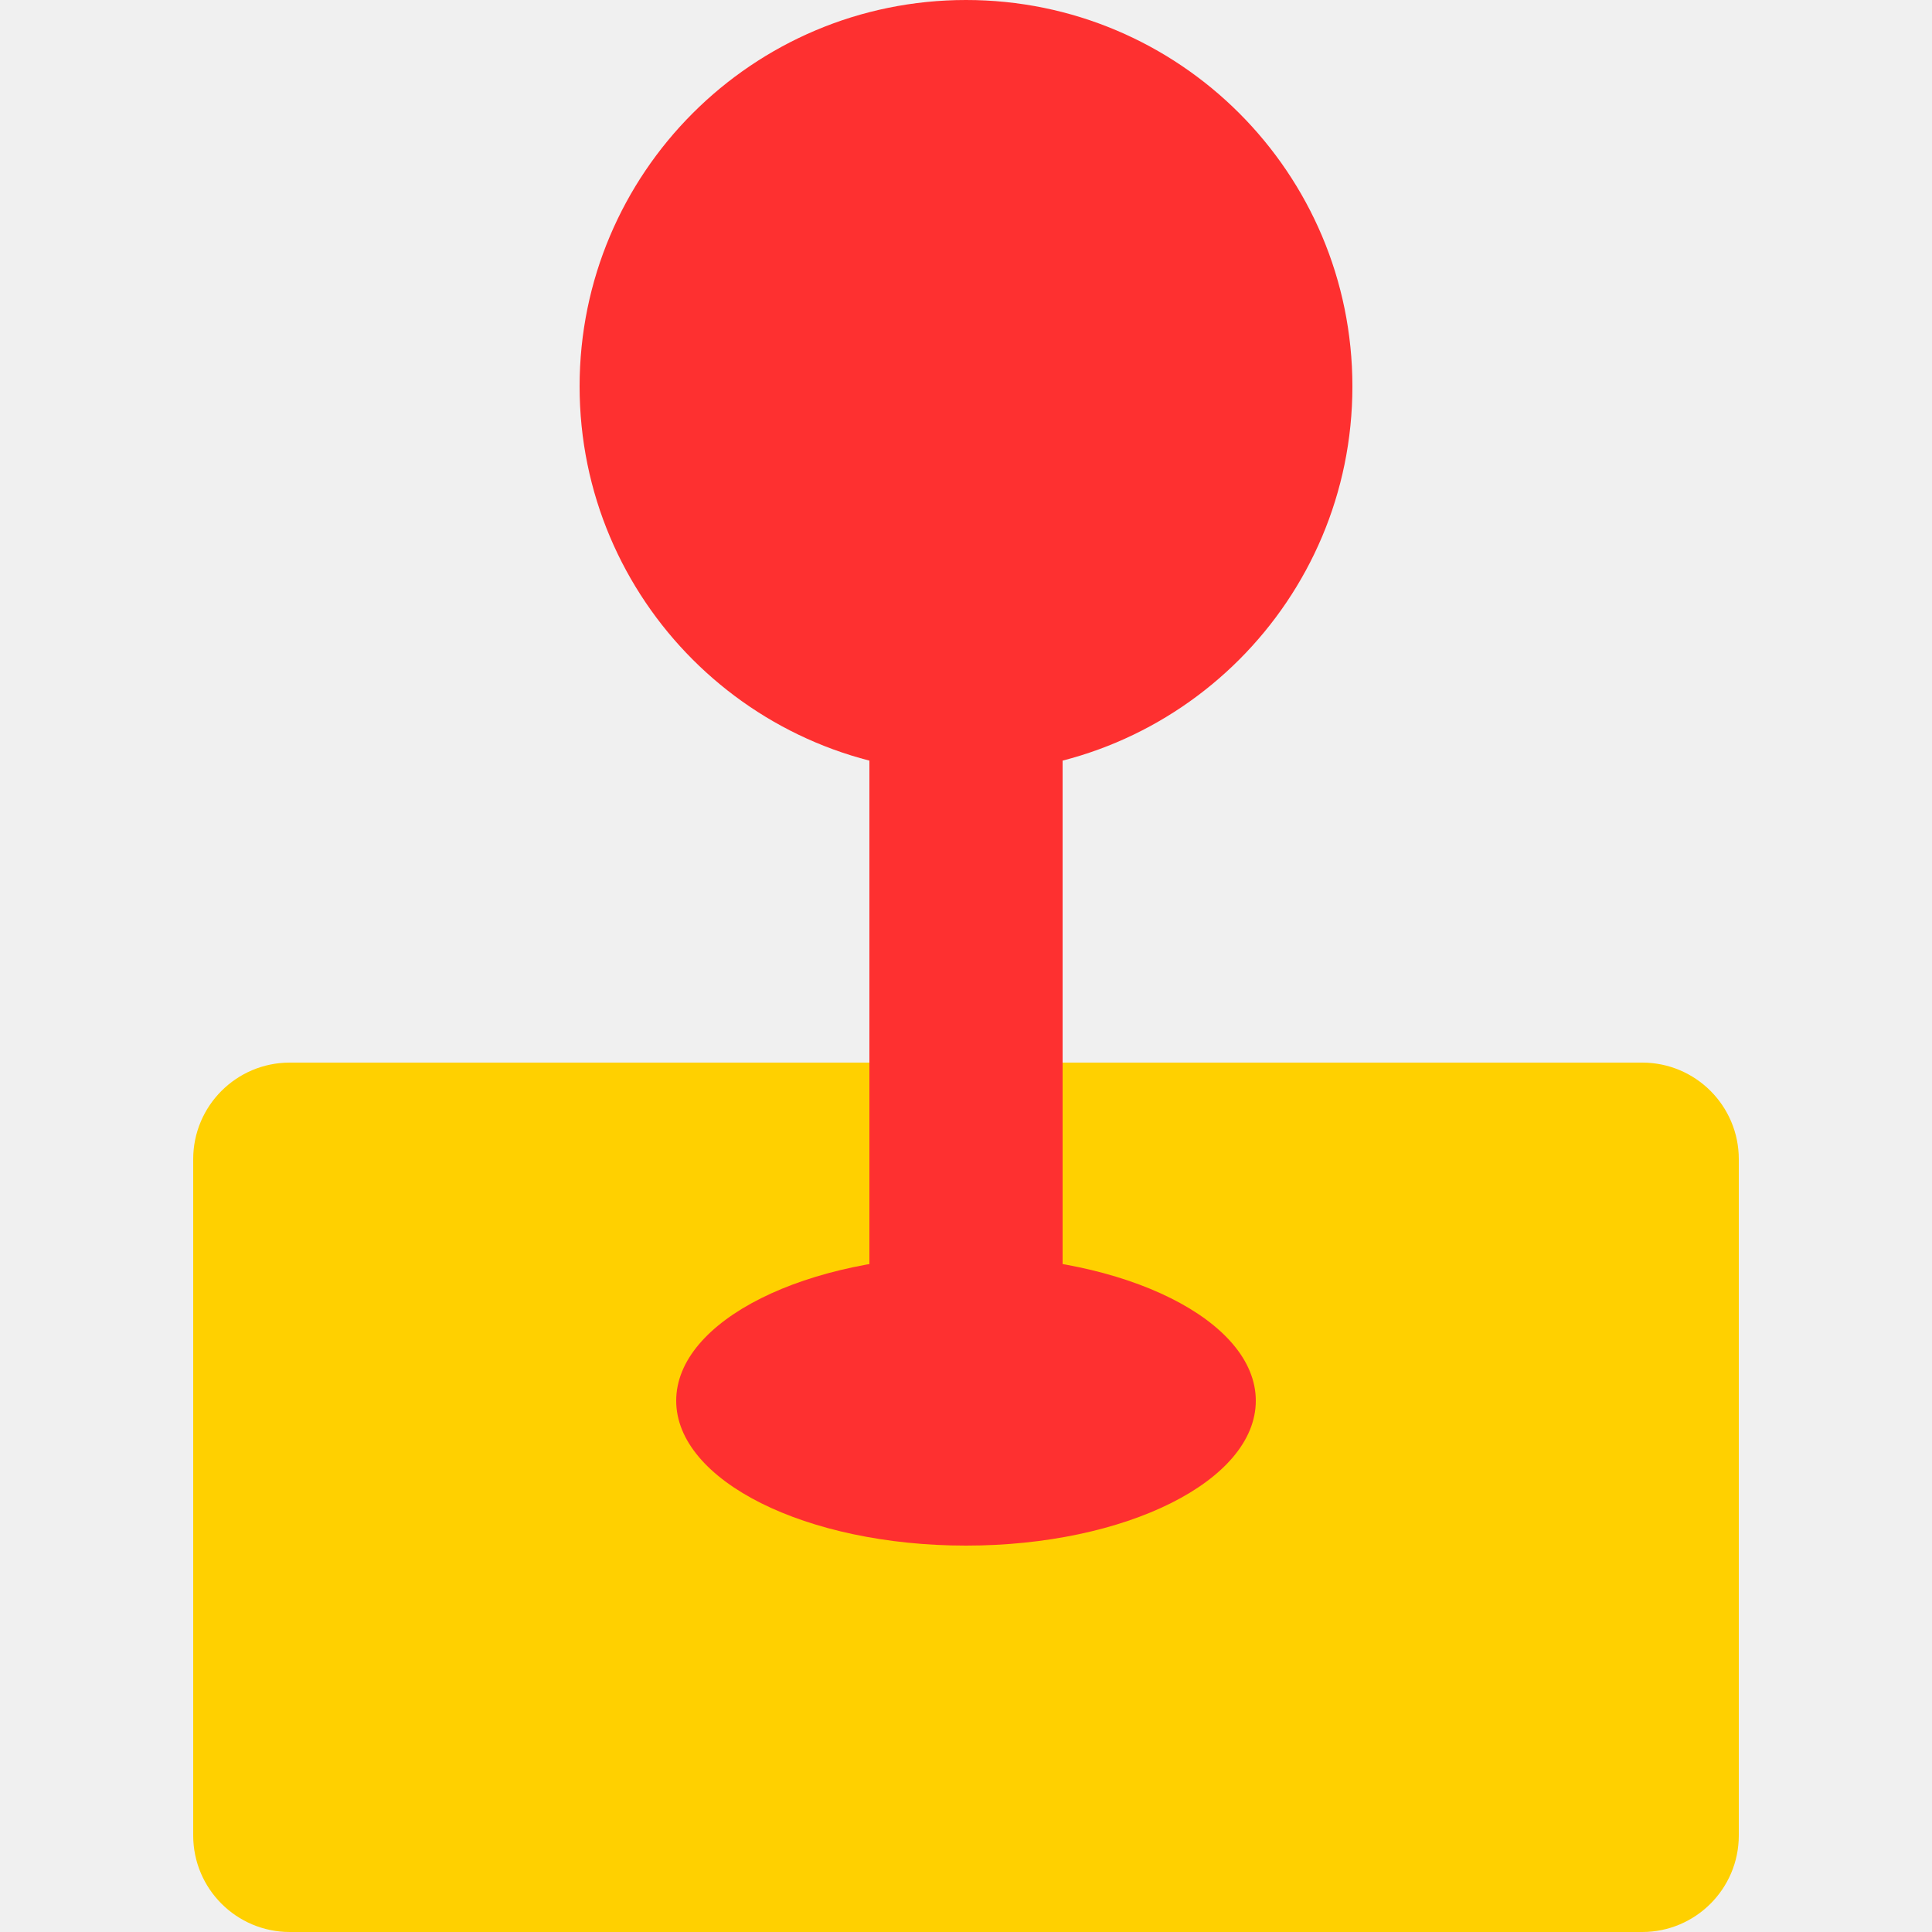
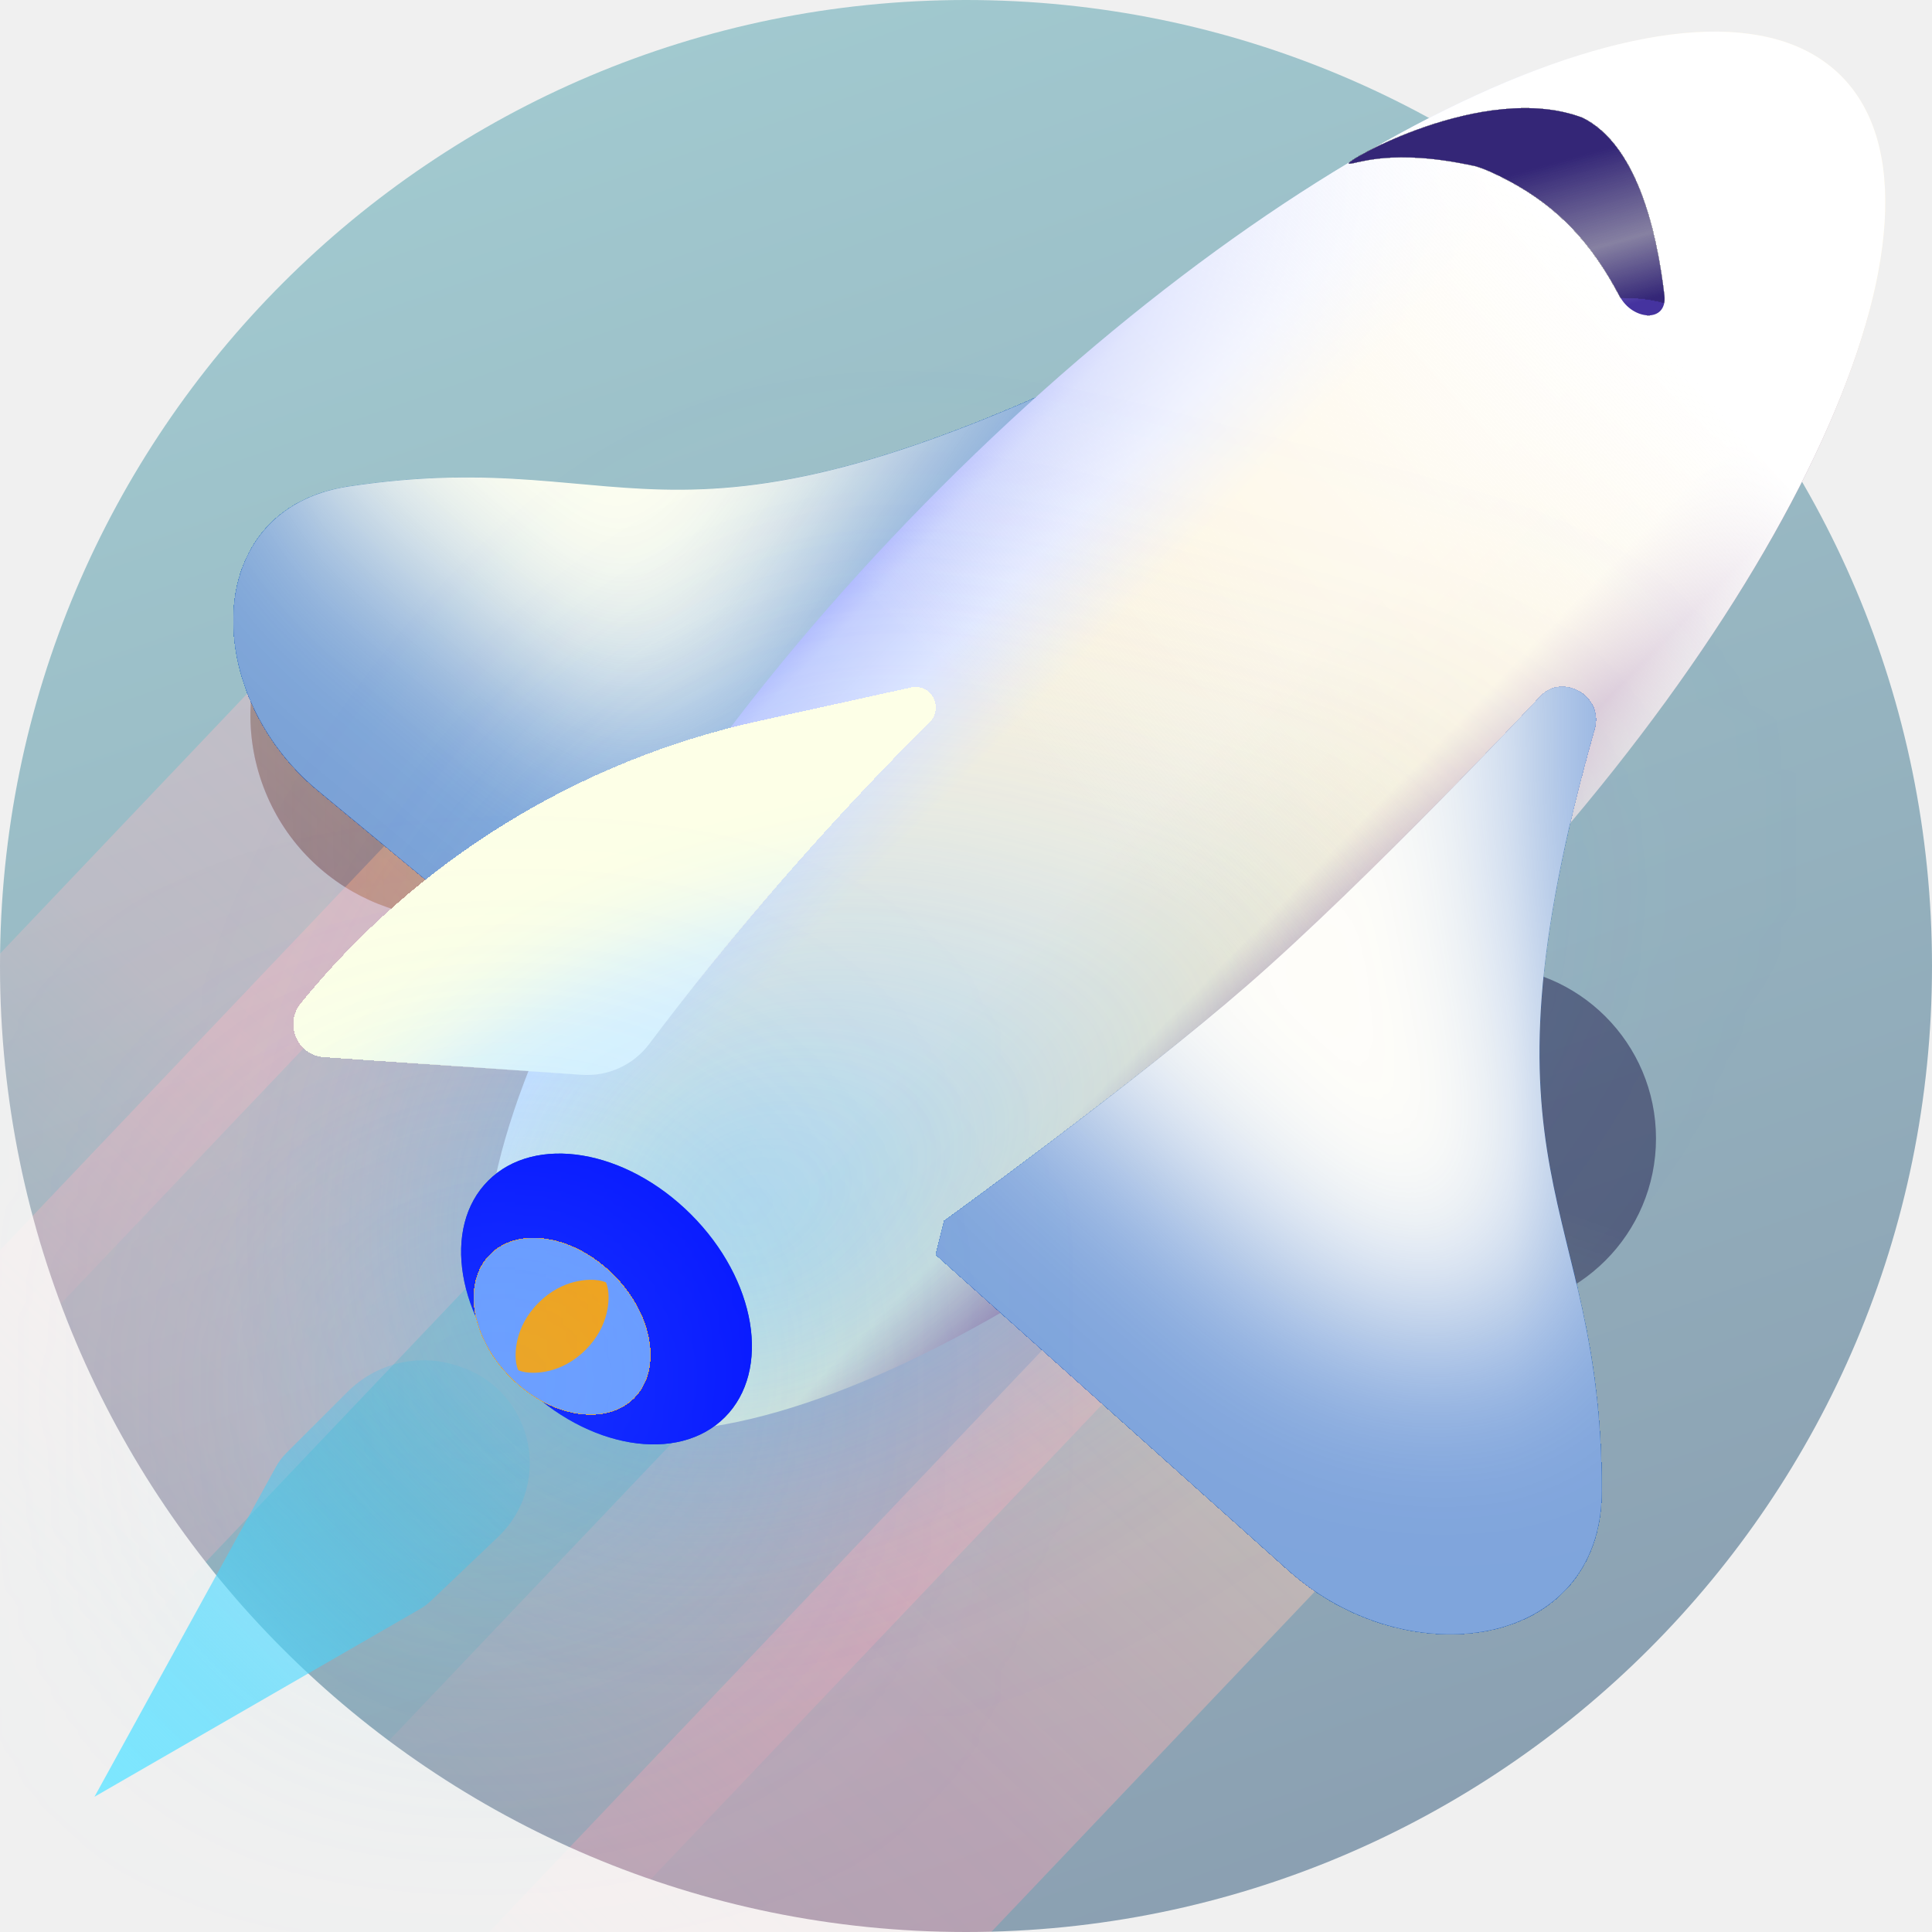
- <svg xmlns="http://www.w3.org/2000/svg" width="20" height="20" viewBox="0 0 20 20" fill="none">
-   <circle cx="10" cy="4" r="4" fill="#FE3030" />
-   <rect x="2" y="11" width="16" height="9" rx="1" fill="#FFD000" />
-   <ellipse cx="10" cy="14.5" rx="3" ry="1.5" fill="#FE3030" />
-   <path d="M9 4H11V14C11 14.552 10.552 15 10 15C9.448 15 9 14.552 9 14V4Z" fill="#FE3030" />
+ <svg xmlns="http://www.w3.org/2000/svg" width="32" height="32" viewBox="0 0 32 32" fill="none">
+   <g clip-path="url(#clip0_3678_16388)">
+     <circle cx="16" cy="16" r="16" fill="url(#paint0_linear_3678_16388)" fill-opacity="0.43" />
+     <circle r="3.358" transform="matrix(-0.352146 -0.935945 -0.935945 0.352146 7.50659 11.8518)" fill="url(#paint1_linear_3678_16388)" fill-opacity="0.43" />
+     <ellipse rx="1.778" ry="1.778" transform="matrix(-1 0 0 1 25.876 9.28394)" fill="url(#paint2_linear_3678_16388)" fill-opacity="0.43" />
+     <ellipse rx="2.857" ry="2.857" transform="matrix(-1 0 0 1 24.5716 18.8571)" fill="url(#paint3_linear_3678_16388)" fill-opacity="0.43" />
+     <g style="mix-blend-mode:lighten" opacity="0.5">
+       <rect x="8.935" y="11.31" width="6.027" height="29.43" transform="rotate(43.5514 8.93506 11.31)" fill="url(#paint4_linear_3678_16388)" />
+     </g>
+     <g style="mix-blend-mode:lighten" opacity="0.5">
+       <rect x="17.992" y="21.596" width="6.027" height="29.43" transform="rotate(43.5514 17.9917 21.5958)" fill="url(#paint5_linear_3678_16388)" />
+     </g>
+     <g style="mix-blend-mode:lighten" opacity="0.5">
+       <rect x="6.737" y="8.709" width="4.724" height="18.933" transform="rotate(43.5514 6.7373 8.70935)" fill="url(#paint6_linear_3678_16388)" />
+     </g>
+     <g style="mix-blend-mode:lighten" opacity="0.5">
+       <rect x="18.641" y="16" width="4.724" height="23.066" transform="rotate(43.5514 18.6411 16)" fill="url(#paint7_linear_3678_16388)" />
+     </g>
+     <g filter="url(#filter0_i_3678_16388)">
+       <path d="M10.977 17.82L19.528 5.456C10.974 9.812 10.732 7.313 5.772 8.059C3.301 8.431 3.342 11.501 5.267 13.094L10.977 17.82Z" fill="#FEFFF1" />
+     </g>
+     <ellipse cx="19.636" cy="12.114" rx="15.355" ry="5.723" transform="rotate(-45 19.6363 12.1138)" fill="url(#paint8_linear_3678_16388)" />
+     <ellipse cx="19.636" cy="12.114" rx="15.355" ry="5.723" transform="rotate(-45 19.6363 12.1138)" fill="url(#paint9_linear_3678_16388)" />
+     <g opacity="0.62" filter="url(#filter1_f_3678_16388)">
+       <ellipse cx="19.636" cy="12.114" rx="15.355" ry="5.723" transform="rotate(-45 19.6363 12.1138)" fill="url(#paint10_linear_3678_16388)" />
+     </g>
+     <g filter="url(#filter2_i_3678_16388)">
+       <path d="M26.529 24.69C26.529 19.819 24.292 19.539 26.412 12.068C26.561 11.545 25.893 11.14 25.517 11.533C25.517 11.533 22.673 14.568 20.666 16.314C18.782 17.953 15.64 20.223 15.64 20.223L15.501 20.781L21.342 26.01C23.311 27.773 26.529 27.333 26.529 24.69Z" fill="#FFFEFA" />
+     </g>
+     <g filter="url(#filter3_i_3678_16388)">
+       <path d="M12.565 11.95L15.089 11.394C15.412 11.322 15.629 11.717 15.395 11.952L15.313 12.033C13.671 13.675 12.147 15.433 10.753 17.291C10.491 17.64 10.071 17.832 9.637 17.802L5.369 17.504C4.932 17.473 4.711 16.964 4.987 16.624C6.912 14.254 9.584 12.607 12.565 11.95Z" fill="#D7F0FF" />
+     </g>
+     <mask id="path-14-inside-1_3678_16388" fill="white">
+       <ellipse cx="10.046" cy="21.515" rx="2.771" ry="1.98" transform="rotate(45 10.0457 21.5149)" />
+     </mask>
+     <ellipse cx="10.046" cy="21.515" rx="2.771" ry="1.98" transform="rotate(45 10.0457 21.5149)" fill="url(#paint11_linear_3678_16388)" />
+     <path d="M10.428 21.897C10.542 21.783 10.668 21.726 10.753 21.704C10.829 21.685 10.853 21.697 10.808 21.69C10.709 21.673 10.474 21.587 10.223 21.337L7.069 24.492C7.901 25.324 8.958 25.905 10.075 26.091C11.186 26.276 12.555 26.08 13.583 25.052L10.428 21.897ZM10.223 21.337C9.973 21.087 9.887 20.851 9.871 20.752C9.863 20.708 9.876 20.731 9.856 20.808C9.835 20.893 9.778 21.018 9.664 21.133L6.509 17.978C5.48 19.006 5.285 20.374 5.47 21.486C5.656 22.602 6.237 23.66 7.069 24.492L10.223 21.337ZM9.664 21.133C9.549 21.247 9.424 21.304 9.339 21.326C9.262 21.345 9.239 21.333 9.283 21.34C9.382 21.357 9.618 21.442 9.868 21.693L13.023 18.538C12.191 17.706 11.133 17.125 10.017 16.939C8.905 16.754 7.537 16.95 6.509 17.978L9.664 21.133ZM9.868 21.693C10.118 21.943 10.204 22.178 10.221 22.278C10.228 22.322 10.216 22.299 10.235 22.222C10.257 22.137 10.313 22.012 10.428 21.897L13.583 25.052C14.611 24.024 14.807 22.656 14.622 21.544C14.436 20.427 13.855 19.37 13.023 18.538L9.868 21.693Z" fill="#000AFF" mask="url(#path-14-inside-1_3678_16388)" />
+     <mask id="path-16-inside-2_3678_16388" fill="white">
+       <ellipse rx="1.68" ry="1.2" transform="matrix(0.707107 0.707107 0.707107 -0.707107 9.31001 21.9674)" />
+     </mask>
+     <g filter="url(#filter4_i_3678_16388)">
+       <ellipse rx="1.68" ry="1.2" transform="matrix(0.707107 0.707107 0.707107 -0.707107 9.31001 21.9674)" fill="#FFFA7E" />
+     </g>
+     <path d="M8.92 21.578C8.513 21.985 8.527 22.439 8.549 22.574C8.573 22.715 8.618 22.734 8.581 22.697L11.736 19.542C12.355 20.16 12.804 20.963 12.95 21.841C13.096 22.713 12.951 23.857 12.075 24.733L8.92 21.578ZM8.581 22.697C8.544 22.659 8.563 22.705 8.703 22.728C8.838 22.751 9.292 22.765 9.7 22.357L6.545 19.202C7.421 18.326 8.565 18.182 9.437 18.327C10.314 18.473 11.117 18.923 11.736 19.542L8.581 22.697ZM9.7 22.357C10.107 21.95 10.093 21.496 10.071 21.361C10.047 21.22 10.002 21.201 10.039 21.238L6.884 24.393C6.265 23.774 5.816 22.971 5.67 22.094C5.524 21.222 5.669 20.078 6.545 19.202L9.7 22.357ZM10.039 21.238C10.076 21.275 10.057 21.23 9.917 21.207C9.782 21.184 9.328 21.17 8.92 21.578L12.075 24.733C11.199 25.608 10.055 25.753 9.183 25.608C8.306 25.461 7.503 25.012 6.884 24.393L10.039 21.238Z" fill="#6892FF" mask="url(#path-16-inside-2_3678_16388)" />
+     <g filter="url(#filter5_f_3678_16388)">
+       <ellipse cx="8.252" cy="22.886" rx="2.288" ry="1.716" transform="rotate(-45 8.25151 22.8863)" fill="#7EE8FF" />
+     </g>
+     <path d="M1.565 29.76L4.57 24.296C4.616 24.213 4.672 24.137 4.739 24.07L5.758 23.052C6.233 22.576 6.937 22.409 7.575 22.621L7.621 22.636C8.126 22.803 8.522 23.2 8.689 23.704C8.894 24.323 8.724 25.004 8.253 25.453L7.145 26.508C7.088 26.563 7.024 26.611 6.955 26.651L1.565 29.76Z" fill="url(#paint12_linear_3678_16388)" />
+     <g filter="url(#filter6_i_3678_16388)">
+       <path d="M27.567 4.894C27.62 5.351 27.04 5.312 26.826 4.905C26.374 4.045 25.834 3.441 24.976 2.986C24.773 2.879 24.582 2.792 24.438 2.752C23.047 2.446 22.484 2.714 22.344 2.711C22.205 2.709 24.579 1.333 26.21 1.95C27.095 2.388 27.436 3.782 27.567 4.894Z" fill="url(#paint13_linear_3678_16388)" />
+     </g>
+   </g>
+   <defs>
+     <filter id="filter0_i_3678_16388" x="3.867" y="2.31" width="15.661" height="15.51" filterUnits="userSpaceOnUse" color-interpolation-filters="sRGB">
+       <feFlood flood-opacity="0" result="BackgroundImageFix" />
+       <feBlend mode="normal" in="SourceGraphic" in2="BackgroundImageFix" result="shape" />
+       <feColorMatrix in="SourceAlpha" type="matrix" values="0 0 0 0 0 0 0 0 0 0 0 0 0 0 0 0 0 0 127 0" result="hardAlpha" />
+       <feOffset dy="-4.72" />
+       <feGaussianBlur stdDeviation="1.573" />
+       <feComposite in2="hardAlpha" operator="arithmetic" k2="-1" k3="1" />
+       <feColorMatrix type="matrix" values="0 0 0 0 0 0 0 0 0 0.299 0 0 0 0 0.748 0 0 0 0.52 0" />
+       <feBlend mode="normal" in2="shape" result="effect1_innerShadow_3678_16388" />
+     </filter>
+     <filter id="filter1_f_3678_16388" x="3.326" y="-4.196" width="32.621" height="32.62" filterUnits="userSpaceOnUse" color-interpolation-filters="sRGB">
+       <feFlood flood-opacity="0" result="BackgroundImageFix" />
+       <feBlend mode="normal" in="SourceGraphic" in2="BackgroundImageFix" result="shape" />
+       <feGaussianBlur stdDeviation="2.36" result="effect1_foregroundBlur_3678_16388" />
+     </filter>
+     <filter id="filter2_i_3678_16388" x="15.501" y="8.229" width="11.028" height="18.839" filterUnits="userSpaceOnUse" color-interpolation-filters="sRGB">
+       <feFlood flood-opacity="0" result="BackgroundImageFix" />
+       <feBlend mode="normal" in="SourceGraphic" in2="BackgroundImageFix" result="shape" />
+       <feColorMatrix in="SourceAlpha" type="matrix" values="0 0 0 0 0 0 0 0 0 0 0 0 0 0 0 0 0 0 127 0" result="hardAlpha" />
+       <feOffset dy="-4.72" />
+       <feGaussianBlur stdDeviation="1.573" />
+       <feComposite in2="hardAlpha" operator="arithmetic" k2="-1" k3="1" />
+       <feColorMatrix type="matrix" values="0 0 0 0 0 0 0 0 0 0.299 0 0 0 0 0.748 0 0 0 0.5 0" />
+       <feBlend mode="normal" in2="shape" result="effect1_innerShadow_3678_16388" />
+     </filter>
+     <filter id="filter3_i_3678_16388" x="4.865" y="11.385" width="10.628" height="7.993" filterUnits="userSpaceOnUse" color-interpolation-filters="sRGB">
+       <feFlood flood-opacity="0" result="BackgroundImageFix" />
+       <feBlend mode="normal" in="SourceGraphic" in2="BackgroundImageFix" result="shape" />
+       <feColorMatrix in="SourceAlpha" type="matrix" values="0 0 0 0 0 0 0 0 0 0 0 0 0 0 0 0 0 0 127 0" result="hardAlpha" />
+       <feOffset dy="3.146" />
+       <feGaussianBlur stdDeviation="0.787" />
+       <feComposite in2="hardAlpha" operator="arithmetic" k2="-1" k3="1" />
+       <feColorMatrix type="matrix" values="0 0 0 0 0.992 0 0 0 0 1 0 0 0 0 0.904 0 0 0 1 0" />
+       <feBlend mode="normal" in2="shape" result="effect1_innerShadow_3678_16388" />
+     </filter>
+     <filter id="filter4_i_3678_16388" x="7.85" y="20.508" width="2.919" height="2.919" filterUnits="userSpaceOnUse" color-interpolation-filters="sRGB">
+       <feFlood flood-opacity="0" result="BackgroundImageFix" />
+       <feBlend mode="normal" in="SourceGraphic" in2="BackgroundImageFix" result="shape" />
+       <feColorMatrix in="SourceAlpha" type="matrix" values="0 0 0 0 0 0 0 0 0 0 0 0 0 0 0 0 0 0 127 0" result="hardAlpha" />
+       <feOffset dx="4.462" dy="-2.231" />
+       <feComposite in2="hardAlpha" operator="arithmetic" k2="-1" k3="1" />
+       <feColorMatrix type="matrix" values="0 0 0 0 1 0 0 0 0 0.6 0 0 0 0 0 0 0 0 1 0" />
+       <feBlend mode="normal" in2="shape" result="effect1_innerShadow_3678_16388" />
+     </filter>
+     <filter id="filter5_f_3678_16388" x="-2.695" y="11.94" width="21.892" height="21.892" filterUnits="userSpaceOnUse" color-interpolation-filters="sRGB">
+       <feFlood flood-opacity="0" result="BackgroundImageFix" />
+       <feBlend mode="normal" in="SourceGraphic" in2="BackgroundImageFix" result="shape" />
+       <feGaussianBlur stdDeviation="4.462" result="effect1_foregroundBlur_3678_16388" />
+     </filter>
+     <filter id="filter6_i_3678_16388" x="22.338" y="1.791" width="5.231" height="3.433" filterUnits="userSpaceOnUse" color-interpolation-filters="sRGB">
+       <feFlood flood-opacity="0" result="BackgroundImageFix" />
+       <feBlend mode="normal" in="SourceGraphic" in2="BackgroundImageFix" result="shape" />
+       <feColorMatrix in="SourceAlpha" type="matrix" values="0 0 0 0 0 0 0 0 0 0 0 0 0 0 0 0 0 0 127 0" result="hardAlpha" />
+       <feOffset dx="1.573" dy="3.146" />
+       <feComposite in2="hardAlpha" operator="arithmetic" k2="-1" k3="1" />
+       <feColorMatrix type="matrix" values="0 0 0 0 0 0 0 0 0 0 0 0 0 0 0 0 0 0 0.25 0" />
+       <feBlend mode="normal" in2="shape" result="effect1_innerShadow_3678_16388" />
+     </filter>
+     <linearGradient id="paint0_linear_3678_16388" x1="10.173" y1="0.593" x2="21.728" y2="33.58" gradientUnits="userSpaceOnUse">
+       <stop stop-color="#3B98A6" />
+       <stop offset="0.991" stop-color="#03315C" />
+     </linearGradient>
+     <linearGradient id="paint1_linear_3678_16388" x1="2.135" y1="0.124" x2="4.56" y2="7.048" gradientUnits="userSpaceOnUse">
+       <stop stop-color="#080036" />
+       <stop offset="0.991" stop-color="#010003" stop-opacity="0.5" />
+     </linearGradient>
+     <linearGradient id="paint2_linear_3678_16388" x1="1.13" y1="0.066" x2="2.414" y2="3.731" gradientUnits="userSpaceOnUse">
+       <stop stop-color="#080036" />
+       <stop offset="0.991" stop-color="#010003" stop-opacity="0.5" />
+     </linearGradient>
+     <linearGradient id="paint3_linear_3678_16388" x1="1.817" y1="0.106" x2="3.88" y2="5.996" gradientUnits="userSpaceOnUse">
+       <stop stop-color="#080036" />
+       <stop offset="0.991" stop-color="#010003" stop-opacity="0.5" />
+     </linearGradient>
+     <linearGradient id="paint4_linear_3678_16388" x1="11.949" y1="3.658" x2="11.887" y2="42.954" gradientUnits="userSpaceOnUse">
+       <stop stop-color="#FAFF00" />
+       <stop offset="0.521" stop-color="#FF823C" stop-opacity="0.67" />
+       <stop offset="1" stop-color="#B504E1" stop-opacity="0" />
+     </linearGradient>
+     <linearGradient id="paint5_linear_3678_16388" x1="21.005" y1="13.944" x2="20.943" y2="53.24" gradientUnits="userSpaceOnUse">
+       <stop stop-color="#FAFF00" />
+       <stop offset="0.521" stop-color="#FF823C" stop-opacity="0.67" />
+       <stop offset="1" stop-color="#B504E1" stop-opacity="0" />
+     </linearGradient>
+     <linearGradient id="paint6_linear_3678_16388" x1="9.099" y1="3.787" x2="9.066" y2="29.067" gradientUnits="userSpaceOnUse">
+       <stop stop-color="#FAFF00" />
+       <stop offset="0.521" stop-color="#FF823C" stop-opacity="0.67" />
+       <stop offset="1" stop-color="#B504E1" stop-opacity="0" />
+     </linearGradient>
+     <linearGradient id="paint7_linear_3678_16388" x1="21.003" y1="10.003" x2="20.954" y2="40.801" gradientUnits="userSpaceOnUse">
+       <stop stop-color="#FAFF00" />
+       <stop offset="0.521" stop-color="#FF823C" stop-opacity="0.67" />
+       <stop offset="1" stop-color="#B504E1" stop-opacity="0" />
+     </linearGradient>
+     <linearGradient id="paint8_linear_3678_16388" x1="18.775" y1="4.953" x2="18.972" y2="18.97" gradientUnits="userSpaceOnUse">
+       <stop offset="0.066" stop-color="#9CA5FE" />
+       <stop offset="0.137" stop-color="#C7D0FE" />
+       <stop offset="0.243" stop-color="#E4E9FF" />
+       <stop offset="0.363" stop-color="#FFF5DD" />
+       <stop offset="0.538" stop-color="#FFF5DD" />
+       <stop offset="0.734" stop-color="#FCEFCE" />
+       <stop offset="0.842" stop-color="#A57EA1" />
+       <stop offset="1" stop-color="#FFF5DD" stop-opacity="0.21" />
+     </linearGradient>
+     <linearGradient id="paint9_linear_3678_16388" x1="36.148" y1="10.876" x2="14.136" y2="9.79" gradientUnits="userSpaceOnUse">
+       <stop stop-color="white" />
+       <stop offset="0.284" stop-color="white" />
+       <stop offset="0.857" stop-color="#FBFBFB" stop-opacity="0" />
+     </linearGradient>
+     <linearGradient id="paint10_linear_3678_16388" x1="33.581" y1="12.455" x2="13.384" y2="24.49" gradientUnits="userSpaceOnUse">
+       <stop offset="0.123" stop-color="#A6F4FF" stop-opacity="0" />
+       <stop offset="0.453" stop-color="#8DB4FF" stop-opacity="0" />
+       <stop offset="1" stop-color="#3FAEFF" />
+     </linearGradient>
+     <linearGradient id="paint11_linear_3678_16388" x1="6.835" y1="21.935" x2="12.993" y2="21.935" gradientUnits="userSpaceOnUse">
+       <stop offset="0.115" stop-color="#004CBF" />
+       <stop offset="0.487" stop-color="#4E7FFF" />
+       <stop offset="0.896" stop-color="#004CBF" />
+     </linearGradient>
+     <linearGradient id="paint12_linear_3678_16388" x1="1.566" y1="29.76" x2="8.227" y2="23.141" gradientUnits="userSpaceOnUse">
+       <stop stop-color="#7EE8FF" />
+       <stop offset="1" stop-color="#00C2FF" stop-opacity="0.07" />
+     </linearGradient>
+     <linearGradient id="paint13_linear_3678_16388" x1="26.945" y1="2.355" x2="27.643" y2="4.868" gradientUnits="userSpaceOnUse">
+       <stop stop-color="#45339F" />
+       <stop offset="0.594" stop-color="#45339F" stop-opacity="0.406" />
+       <stop offset="1" stop-color="#45339F" />
+     </linearGradient>
+     <clipPath id="clip0_3678_16388">
+       <rect width="32" height="32" fill="white" />
+     </clipPath>
+   </defs>
</svg>
